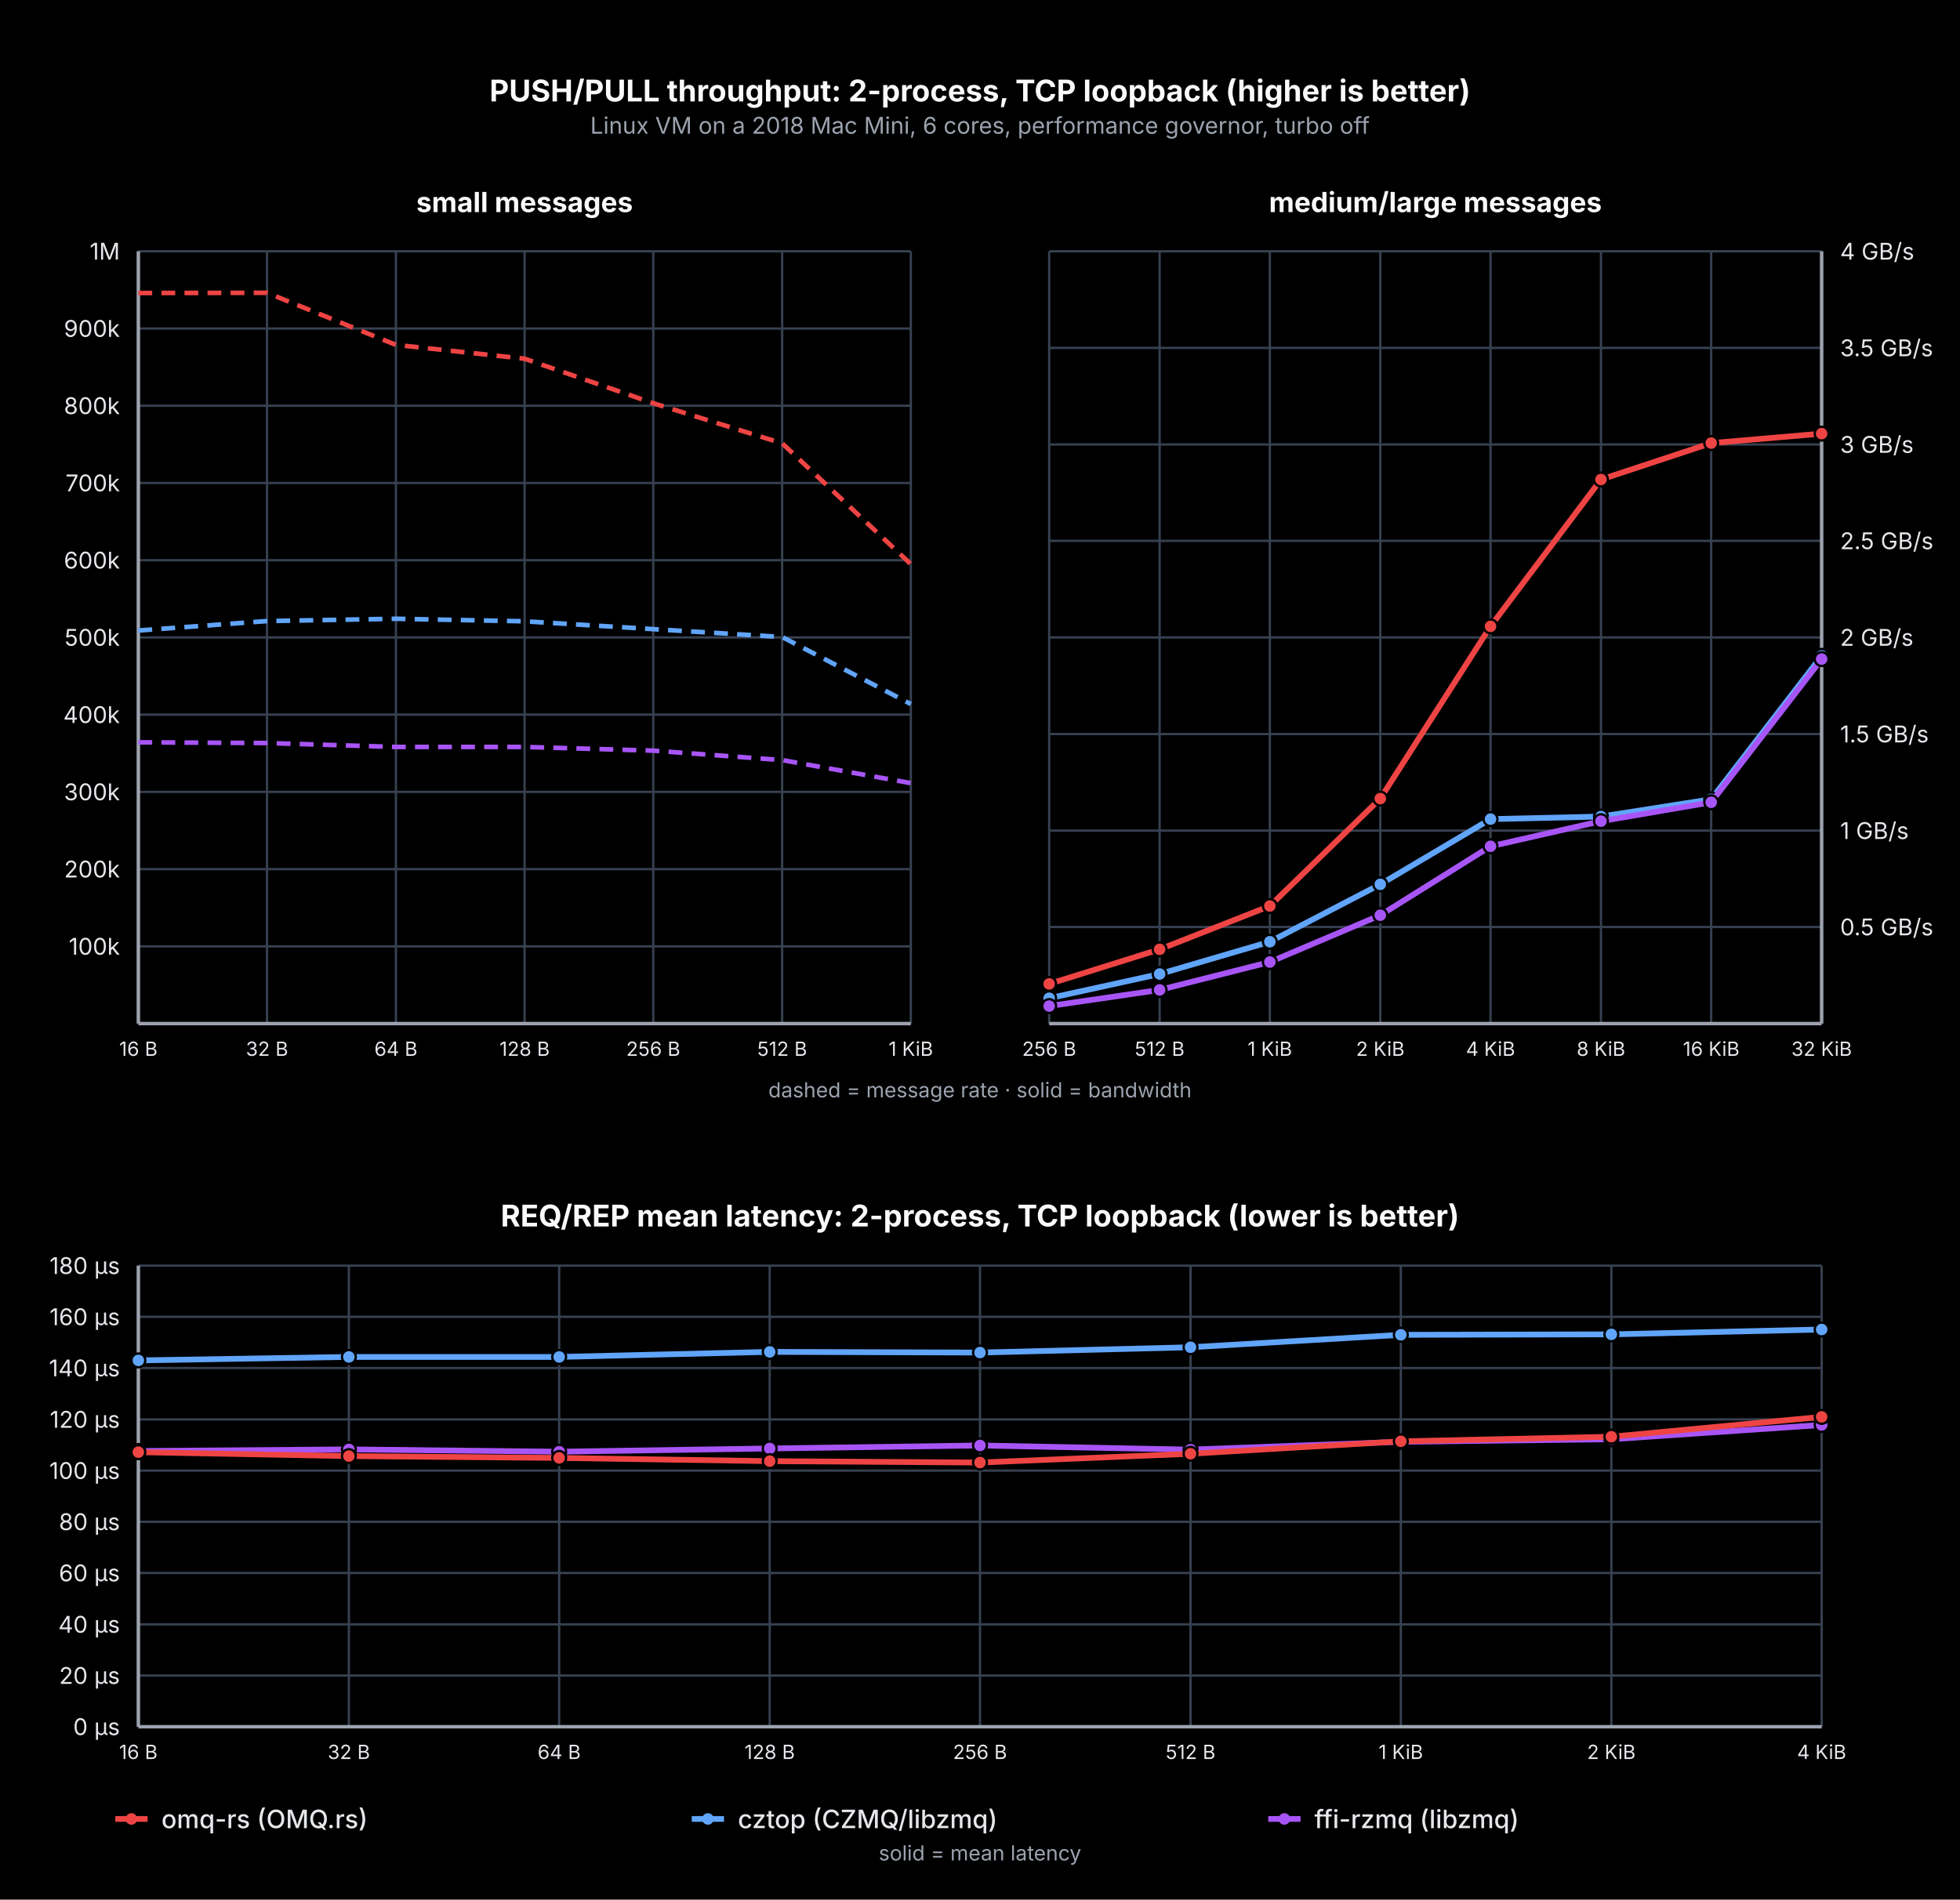
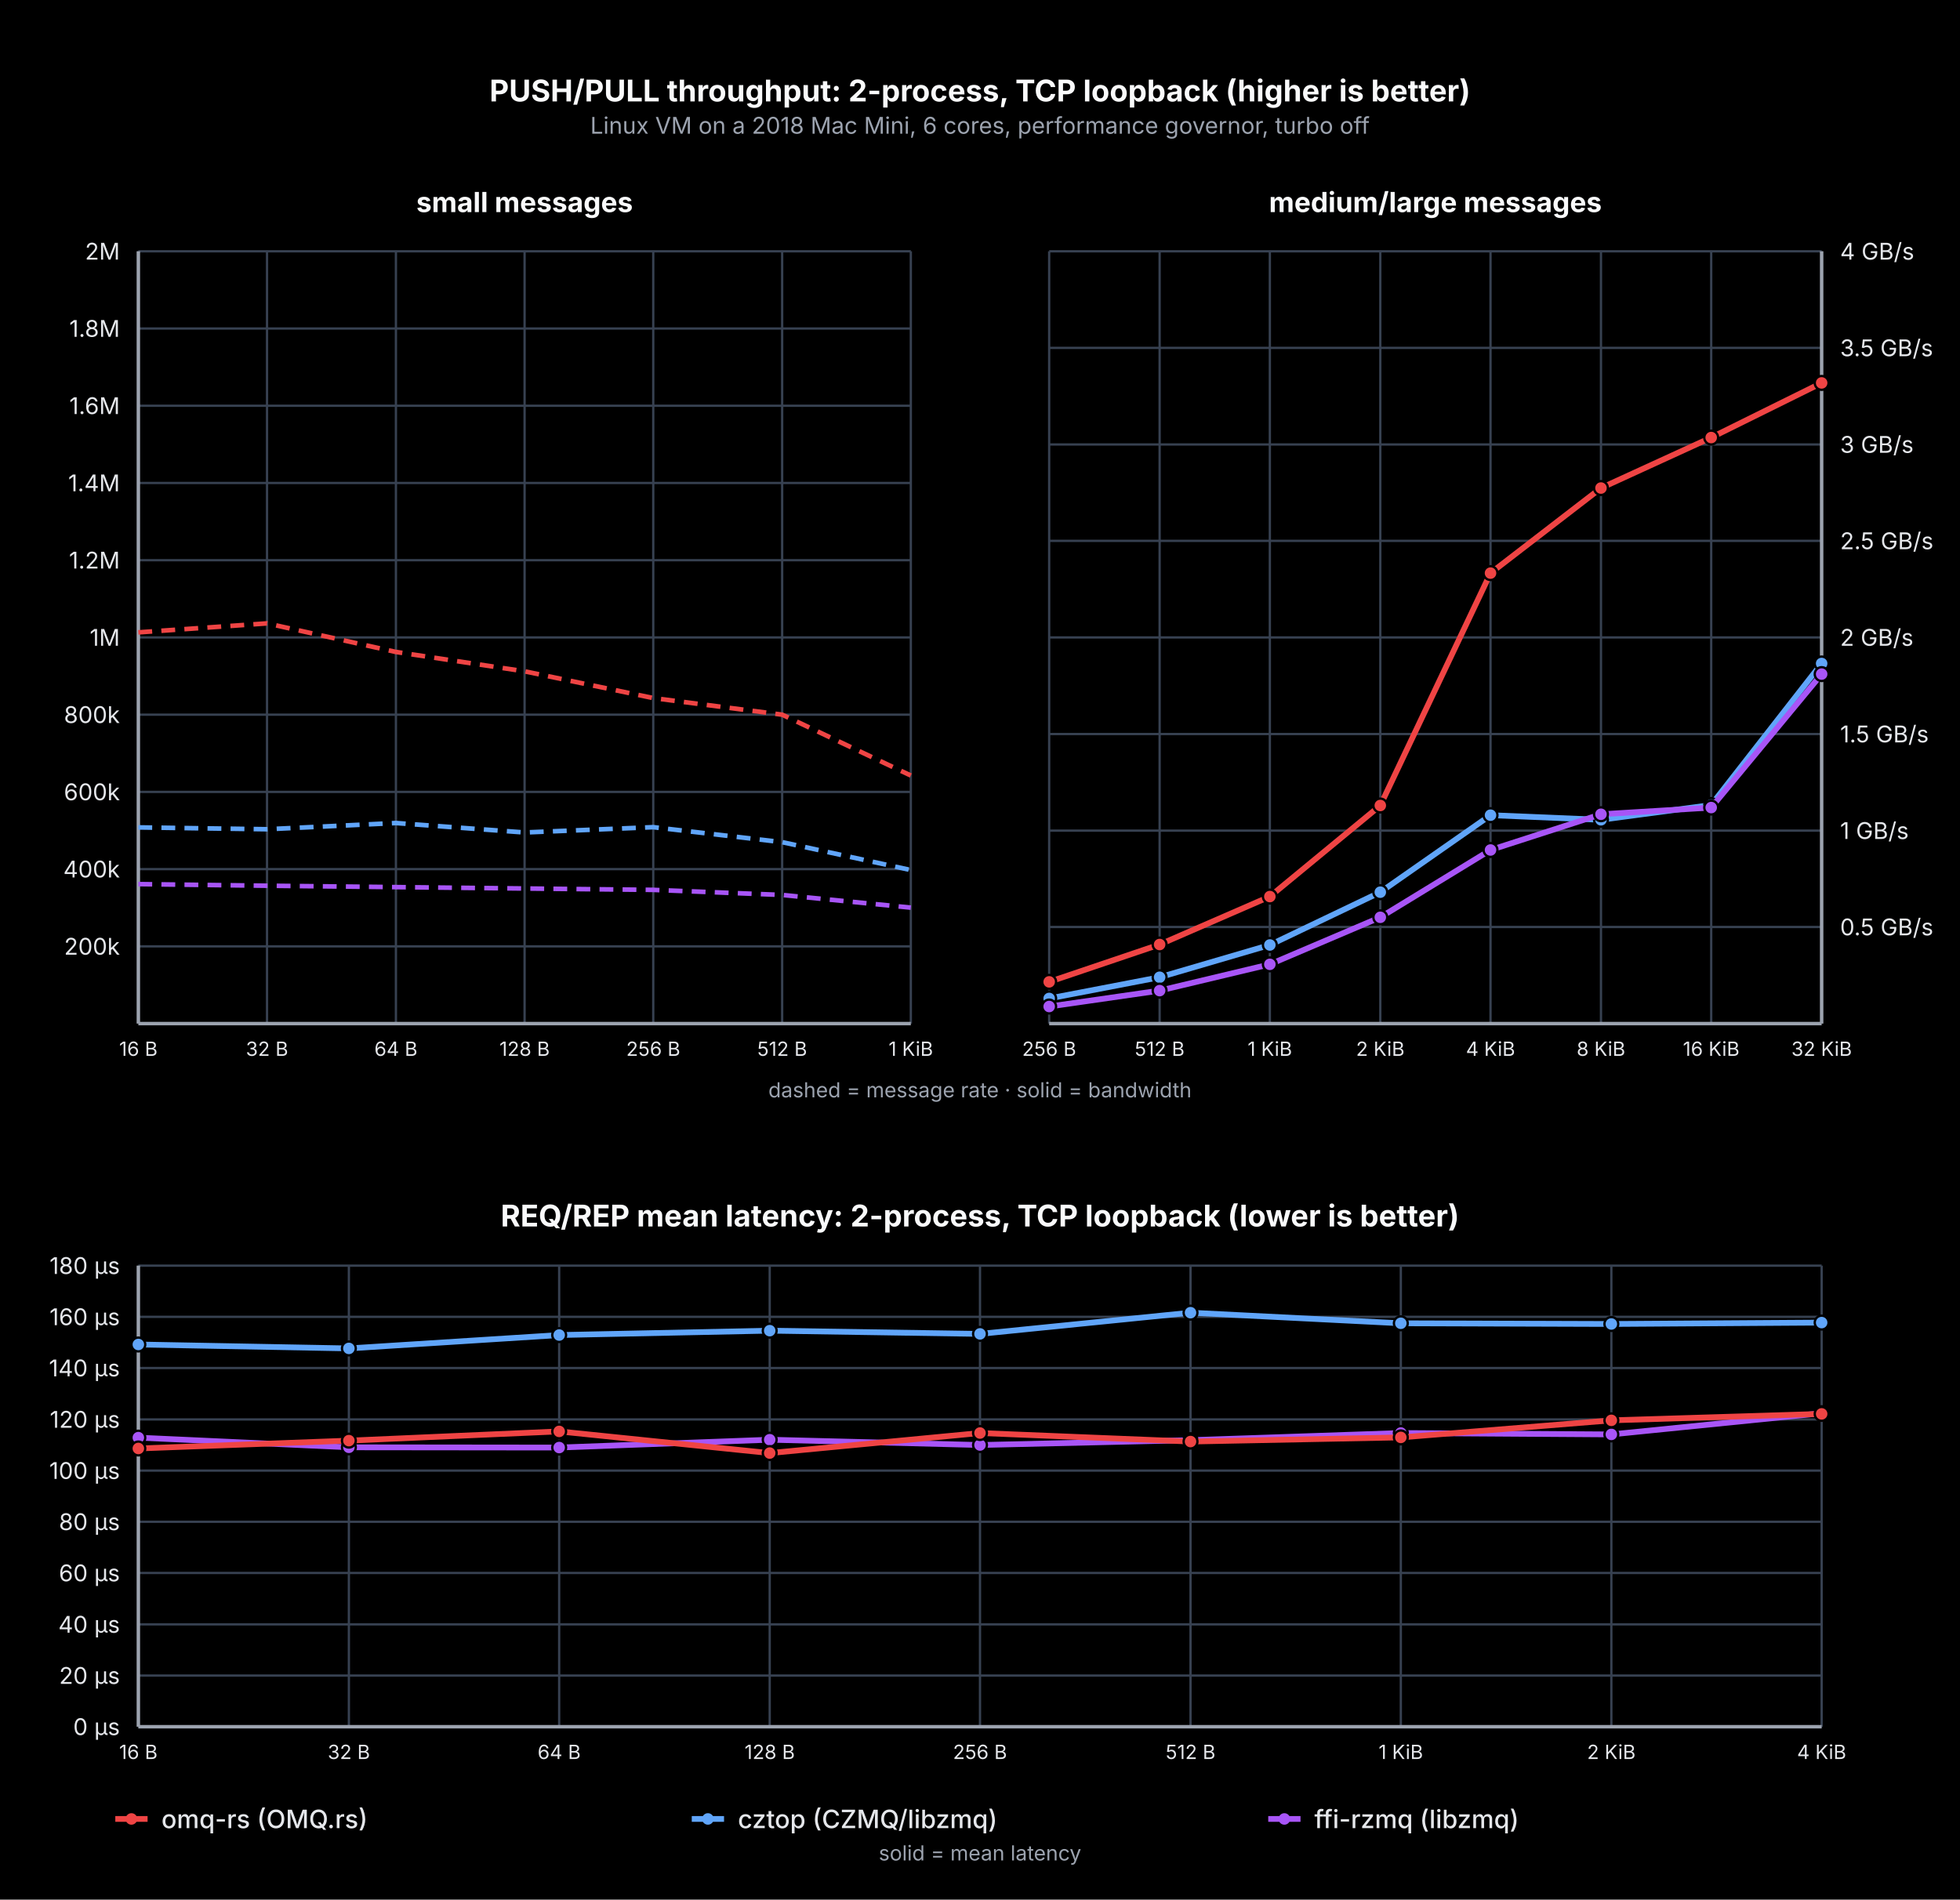
<svg xmlns="http://www.w3.org/2000/svg" viewBox="0 0 850 824" font-family="system-ui, -apple-system, sans-serif">
  <rect width="850" height="824" fill="#000000" />
  <text x="425.0" y="44" text-anchor="middle" fill="#f9fafb" font-size="13" font-weight="700">PUSH/PULL throughput: 2-process, TCP loopback (higher is better)</text>
  <text x="425.0" y="58" text-anchor="middle" fill="#9ca3af" font-size="10">Linux VM on a 2018 Mac Mini, 6 cores, performance governor, turbo off</text>
  <line x1="60" y1="410.5" x2="395" y2="410.5" stroke="#374151" stroke-width="1" />
-   <text x="52" y="410.5" text-anchor="end" dominant-baseline="middle" fill="#e5e7eb" font-size="10">100k</text>
+   <text x="52" y="410.5" text-anchor="end" dominant-baseline="middle" fill="#e5e7eb" font-size="10">200k</text>
  <line x1="60" y1="377.0" x2="395" y2="377.0" stroke="#374151" stroke-width="1" />
-   <text x="52" y="377.0" text-anchor="end" dominant-baseline="middle" fill="#e5e7eb" font-size="10">200k</text>
+   <text x="52" y="377.0" text-anchor="end" dominant-baseline="middle" fill="#e5e7eb" font-size="10">400k</text>
  <line x1="60" y1="343.5" x2="395" y2="343.5" stroke="#374151" stroke-width="1" />
-   <text x="52" y="343.5" text-anchor="end" dominant-baseline="middle" fill="#e5e7eb" font-size="10">300k</text>
+   <text x="52" y="343.5" text-anchor="end" dominant-baseline="middle" fill="#e5e7eb" font-size="10">600k</text>
  <line x1="60" y1="310.0" x2="395" y2="310.0" stroke="#374151" stroke-width="1" />
-   <text x="52" y="310.0" text-anchor="end" dominant-baseline="middle" fill="#e5e7eb" font-size="10">400k</text>
+   <text x="52" y="310.0" text-anchor="end" dominant-baseline="middle" fill="#e5e7eb" font-size="10">800k</text>
  <line x1="60" y1="276.5" x2="395" y2="276.5" stroke="#374151" stroke-width="1" />
-   <text x="52" y="276.5" text-anchor="end" dominant-baseline="middle" fill="#e5e7eb" font-size="10">500k</text>
+   <text x="52" y="276.5" text-anchor="end" dominant-baseline="middle" fill="#e5e7eb" font-size="10">1M</text>
  <line x1="60" y1="243.0" x2="395" y2="243.0" stroke="#374151" stroke-width="1" />
-   <text x="52" y="243.0" text-anchor="end" dominant-baseline="middle" fill="#e5e7eb" font-size="10">600k</text>
+   <text x="52" y="243.0" text-anchor="end" dominant-baseline="middle" fill="#e5e7eb" font-size="10">1.2M</text>
  <line x1="60" y1="209.5" x2="395" y2="209.5" stroke="#374151" stroke-width="1" />
-   <text x="52" y="209.5" text-anchor="end" dominant-baseline="middle" fill="#e5e7eb" font-size="10">700k</text>
+   <text x="52" y="209.5" text-anchor="end" dominant-baseline="middle" fill="#e5e7eb" font-size="10">1.4M</text>
  <line x1="60" y1="176.0" x2="395" y2="176.0" stroke="#374151" stroke-width="1" />
-   <text x="52" y="176.0" text-anchor="end" dominant-baseline="middle" fill="#e5e7eb" font-size="10">800k</text>
+   <text x="52" y="176.0" text-anchor="end" dominant-baseline="middle" fill="#e5e7eb" font-size="10">1.6M</text>
  <line x1="60" y1="142.5" x2="395" y2="142.5" stroke="#374151" stroke-width="1" />
-   <text x="52" y="142.5" text-anchor="end" dominant-baseline="middle" fill="#e5e7eb" font-size="10">900k</text>
+   <text x="52" y="142.5" text-anchor="end" dominant-baseline="middle" fill="#e5e7eb" font-size="10">1.8M</text>
  <line x1="60" y1="109.0" x2="395" y2="109.0" stroke="#374151" stroke-width="1" />
-   <text x="52" y="109.0" text-anchor="end" dominant-baseline="middle" fill="#e5e7eb" font-size="10">1M</text>
+   <text x="52" y="109.0" text-anchor="end" dominant-baseline="middle" fill="#e5e7eb" font-size="10">2M</text>
  <line x1="455" y1="402.1" x2="790" y2="402.1" stroke="#374151" stroke-width="1" />
  <text x="798" y="402.1" text-anchor="start" dominant-baseline="middle" fill="#e5e7eb" font-size="10">0.5 GB/s</text>
  <line x1="455" y1="360.3" x2="790" y2="360.3" stroke="#374151" stroke-width="1" />
  <text x="798" y="360.3" text-anchor="start" dominant-baseline="middle" fill="#e5e7eb" font-size="10">1 GB/s</text>
  <line x1="455" y1="318.4" x2="790" y2="318.4" stroke="#374151" stroke-width="1" />
  <text x="798" y="318.4" text-anchor="start" dominant-baseline="middle" fill="#e5e7eb" font-size="10">1.5 GB/s</text>
  <line x1="455" y1="276.5" x2="790" y2="276.5" stroke="#374151" stroke-width="1" />
  <text x="798" y="276.5" text-anchor="start" dominant-baseline="middle" fill="#e5e7eb" font-size="10">2 GB/s</text>
  <line x1="455" y1="234.6" x2="790" y2="234.6" stroke="#374151" stroke-width="1" />
  <text x="798" y="234.6" text-anchor="start" dominant-baseline="middle" fill="#e5e7eb" font-size="10">2.5 GB/s</text>
  <line x1="455" y1="192.8" x2="790" y2="192.8" stroke="#374151" stroke-width="1" />
  <text x="798" y="192.8" text-anchor="start" dominant-baseline="middle" fill="#e5e7eb" font-size="10">3 GB/s</text>
  <line x1="455" y1="150.9" x2="790" y2="150.9" stroke="#374151" stroke-width="1" />
  <text x="798" y="150.9" text-anchor="start" dominant-baseline="middle" fill="#e5e7eb" font-size="10">3.5 GB/s</text>
  <line x1="455" y1="109.0" x2="790" y2="109.0" stroke="#374151" stroke-width="1" />
  <text x="798" y="109.0" text-anchor="start" dominant-baseline="middle" fill="#e5e7eb" font-size="10">4 GB/s</text>
  <line x1="60.0" y1="109" x2="60.0" y2="444" stroke="#374151" stroke-width="1" />
  <line x1="115.8" y1="109" x2="115.8" y2="444" stroke="#374151" stroke-width="1" />
  <line x1="171.7" y1="109" x2="171.7" y2="444" stroke="#374151" stroke-width="1" />
  <line x1="227.5" y1="109" x2="227.5" y2="444" stroke="#374151" stroke-width="1" />
  <line x1="283.3" y1="109" x2="283.3" y2="444" stroke="#374151" stroke-width="1" />
  <line x1="339.2" y1="109" x2="339.2" y2="444" stroke="#374151" stroke-width="1" />
  <line x1="395.0" y1="109" x2="395.0" y2="444" stroke="#374151" stroke-width="1" />
  <line x1="455.0" y1="109" x2="455.0" y2="444" stroke="#374151" stroke-width="1" />
  <line x1="502.9" y1="109" x2="502.9" y2="444" stroke="#374151" stroke-width="1" />
  <line x1="550.7" y1="109" x2="550.7" y2="444" stroke="#374151" stroke-width="1" />
  <line x1="598.6" y1="109" x2="598.6" y2="444" stroke="#374151" stroke-width="1" />
  <line x1="646.4" y1="109" x2="646.4" y2="444" stroke="#374151" stroke-width="1" />
  <line x1="694.3" y1="109" x2="694.3" y2="444" stroke="#374151" stroke-width="1" />
  <line x1="742.1" y1="109" x2="742.1" y2="444" stroke="#374151" stroke-width="1" />
  <line x1="790.0" y1="109" x2="790.0" y2="444" stroke="#374151" stroke-width="1" />
  <line x1="60" y1="109" x2="60" y2="444" stroke="#9ca3af" stroke-width="1.5" />
  <line x1="60" y1="444" x2="395" y2="444" stroke="#9ca3af" stroke-width="1.5" />
  <line x1="455" y1="444" x2="790" y2="444" stroke="#9ca3af" stroke-width="1.5" />
  <line x1="790" y1="109" x2="790" y2="444" stroke="#9ca3af" stroke-width="1.5" />
  <text x="227.5" y="92" text-anchor="middle" fill="#f9fafb" font-size="12" font-weight="700">small messages</text>
  <text x="622.5" y="92" text-anchor="middle" fill="#f9fafb" font-size="12" font-weight="700">medium/large messages</text>
-   <polyline points="60.0,273.5 115.8,269.4 171.7,268.4 227.5,269.5 283.3,272.9 339.2,276.3 395.0,305.4" fill="none" stroke="#60a5fa" stroke-width="2" stroke-dasharray="6,4" />
-   <polyline points="455.0,433.0 502.9,422.5 550.7,408.5 598.6,383.6 646.4,355.3 694.3,354.2 742.1,346.7 790.0,284.5" fill="none" stroke="#60a5fa" stroke-width="2.5" stroke-linecap="round" stroke-linejoin="round" />
-   <circle cx="455.0" cy="433.0" r="3" fill="#60a5fa" stroke="#000000" stroke-width="1" />
-   <circle cx="502.9" cy="422.5" r="3" fill="#60a5fa" stroke="#000000" stroke-width="1" />
-   <circle cx="550.7" cy="408.5" r="3" fill="#60a5fa" stroke="#000000" stroke-width="1" />
-   <circle cx="598.6" cy="383.6" r="3" fill="#60a5fa" stroke="#000000" stroke-width="1" />
-   <circle cx="646.4" cy="355.3" r="3" fill="#60a5fa" stroke="#000000" stroke-width="1" />
-   <circle cx="694.3" cy="354.2" r="3" fill="#60a5fa" stroke="#000000" stroke-width="1" />
-   <circle cx="742.1" cy="346.7" r="3" fill="#60a5fa" stroke="#000000" stroke-width="1" />
-   <circle cx="790.0" cy="284.5" r="3" fill="#60a5fa" stroke="#000000" stroke-width="1" />
-   <polyline points="60.0,322.0 115.8,322.3 171.7,324.0 227.5,324.0 283.3,325.6 339.2,329.7 395.0,339.7" fill="none" stroke="#a855f7" stroke-width="2" stroke-dasharray="6,4" />
-   <polyline points="455.0,436.4 502.9,429.4 550.7,417.3 598.6,397.0 646.4,367.1 694.3,356.2 742.1,348.0 790.0,285.9" fill="none" stroke="#a855f7" stroke-width="2.5" stroke-linecap="round" stroke-linejoin="round" />
-   <circle cx="455.0" cy="436.4" r="3" fill="#a855f7" stroke="#000000" stroke-width="1" />
-   <circle cx="502.9" cy="429.4" r="3" fill="#a855f7" stroke="#000000" stroke-width="1" />
-   <circle cx="550.7" cy="417.3" r="3" fill="#a855f7" stroke="#000000" stroke-width="1" />
-   <circle cx="598.6" cy="397.0" r="3" fill="#a855f7" stroke="#000000" stroke-width="1" />
-   <circle cx="646.4" cy="367.1" r="3" fill="#a855f7" stroke="#000000" stroke-width="1" />
-   <circle cx="694.3" cy="356.2" r="3" fill="#a855f7" stroke="#000000" stroke-width="1" />
-   <circle cx="742.1" cy="348.0" r="3" fill="#a855f7" stroke="#000000" stroke-width="1" />
-   <circle cx="790.0" cy="285.9" r="3" fill="#a855f7" stroke="#000000" stroke-width="1" />
-   <polyline points="60.0,127.1 115.8,127.0 171.7,149.6 227.5,155.6 283.3,174.9 339.2,192.3 395.0,244.7" fill="none" stroke="#ef4444" stroke-width="2" stroke-dasharray="6,4" />
-   <polyline points="455.0,426.8 502.9,411.8 550.7,393.0 598.6,346.4 646.4,271.7 694.3,208.0 742.1,192.2 790.0,188.1" fill="none" stroke="#ef4444" stroke-width="2.5" stroke-linecap="round" stroke-linejoin="round" />
-   <circle cx="455.0" cy="426.8" r="3" fill="#ef4444" stroke="#000000" stroke-width="1" />
-   <circle cx="502.9" cy="411.8" r="3" fill="#ef4444" stroke="#000000" stroke-width="1" />
-   <circle cx="550.7" cy="393.0" r="3" fill="#ef4444" stroke="#000000" stroke-width="1" />
-   <circle cx="598.6" cy="346.4" r="3" fill="#ef4444" stroke="#000000" stroke-width="1" />
-   <circle cx="646.4" cy="271.7" r="3" fill="#ef4444" stroke="#000000" stroke-width="1" />
-   <circle cx="694.3" cy="208.0" r="3" fill="#ef4444" stroke="#000000" stroke-width="1" />
-   <circle cx="742.1" cy="192.2" r="3" fill="#ef4444" stroke="#000000" stroke-width="1" />
-   <circle cx="790.0" cy="188.1" r="3" fill="#ef4444" stroke="#000000" stroke-width="1" />
+   <polyline points="60.0,358.9 115.8,359.7 171.7,357.0 227.5,361.1 283.3,358.8 339.2,365.3 395.0,377.4" fill="none" stroke="#60a5fa" stroke-width="2" stroke-dasharray="6,4" />
+   <polyline points="455.0,433.1 502.9,423.9 550.7,409.9 598.6,387.0 646.4,353.6 694.3,355.6 742.1,349.2 790.0,287.8" fill="none" stroke="#60a5fa" stroke-width="2.5" stroke-linecap="round" stroke-linejoin="round" />
+   <circle cx="455.0" cy="433.1" r="3" fill="#60a5fa" stroke="#000000" stroke-width="1" />
+   <circle cx="502.9" cy="423.9" r="3" fill="#60a5fa" stroke="#000000" stroke-width="1" />
+   <circle cx="550.7" cy="409.9" r="3" fill="#60a5fa" stroke="#000000" stroke-width="1" />
+   <circle cx="598.6" cy="387.0" r="3" fill="#60a5fa" stroke="#000000" stroke-width="1" />
+   <circle cx="646.4" cy="353.6" r="3" fill="#60a5fa" stroke="#000000" stroke-width="1" />
+   <circle cx="694.3" cy="355.6" r="3" fill="#60a5fa" stroke="#000000" stroke-width="1" />
+   <circle cx="742.1" cy="349.2" r="3" fill="#60a5fa" stroke="#000000" stroke-width="1" />
+   <circle cx="790.0" cy="287.8" r="3" fill="#60a5fa" stroke="#000000" stroke-width="1" />
+   <polyline points="60.0,383.5 115.8,384.2 171.7,384.8 227.5,385.4 283.3,386.0 339.2,388.2 395.0,393.7" fill="none" stroke="#a855f7" stroke-width="2" stroke-dasharray="6,4" />
+   <polyline points="455.0,436.6 502.9,429.7 550.7,418.3 598.6,397.9 646.4,368.7 694.3,353.2 742.1,350.3 790.0,292.4" fill="none" stroke="#a855f7" stroke-width="2.5" stroke-linecap="round" stroke-linejoin="round" />
+   <circle cx="455.0" cy="436.6" r="3" fill="#a855f7" stroke="#000000" stroke-width="1" />
+   <circle cx="502.9" cy="429.7" r="3" fill="#a855f7" stroke="#000000" stroke-width="1" />
+   <circle cx="550.7" cy="418.3" r="3" fill="#a855f7" stroke="#000000" stroke-width="1" />
+   <circle cx="598.6" cy="397.9" r="3" fill="#a855f7" stroke="#000000" stroke-width="1" />
+   <circle cx="646.4" cy="368.7" r="3" fill="#a855f7" stroke="#000000" stroke-width="1" />
+   <circle cx="694.3" cy="353.2" r="3" fill="#a855f7" stroke="#000000" stroke-width="1" />
+   <circle cx="742.1" cy="350.3" r="3" fill="#a855f7" stroke="#000000" stroke-width="1" />
+   <circle cx="790.0" cy="292.4" r="3" fill="#a855f7" stroke="#000000" stroke-width="1" />
+   <polyline points="60.0,274.3 115.8,270.4 171.7,282.8 227.5,291.2 283.3,302.8 339.2,310.0 395.0,336.4" fill="none" stroke="#ef4444" stroke-width="2" stroke-dasharray="6,4" />
+   <polyline points="455.0,425.9 502.9,409.7 550.7,388.9 598.6,349.4 646.4,248.6 694.3,211.7 742.1,189.8 790.0,166.1" fill="none" stroke="#ef4444" stroke-width="2.5" stroke-linecap="round" stroke-linejoin="round" />
+   <circle cx="455.0" cy="425.9" r="3" fill="#ef4444" stroke="#000000" stroke-width="1" />
+   <circle cx="502.9" cy="409.7" r="3" fill="#ef4444" stroke="#000000" stroke-width="1" />
+   <circle cx="550.7" cy="388.9" r="3" fill="#ef4444" stroke="#000000" stroke-width="1" />
+   <circle cx="598.6" cy="349.4" r="3" fill="#ef4444" stroke="#000000" stroke-width="1" />
+   <circle cx="646.4" cy="248.6" r="3" fill="#ef4444" stroke="#000000" stroke-width="1" />
+   <circle cx="694.3" cy="211.7" r="3" fill="#ef4444" stroke="#000000" stroke-width="1" />
+   <circle cx="742.1" cy="189.8" r="3" fill="#ef4444" stroke="#000000" stroke-width="1" />
+   <circle cx="790.0" cy="166.1" r="3" fill="#ef4444" stroke="#000000" stroke-width="1" />
  <text x="60.0" y="458" text-anchor="middle" fill="#e5e7eb" font-size="8.5">16 B</text>
  <text x="115.8" y="458" text-anchor="middle" fill="#e5e7eb" font-size="8.5">32 B</text>
  <text x="171.7" y="458" text-anchor="middle" fill="#e5e7eb" font-size="8.5">64 B</text>
  <text x="227.5" y="458" text-anchor="middle" fill="#e5e7eb" font-size="8.5">128 B</text>
  <text x="283.3" y="458" text-anchor="middle" fill="#e5e7eb" font-size="8.5">256 B</text>
  <text x="339.2" y="458" text-anchor="middle" fill="#e5e7eb" font-size="8.5">512 B</text>
  <text x="395.0" y="458" text-anchor="middle" fill="#e5e7eb" font-size="8.5">1 KiB</text>
  <text x="455.0" y="458" text-anchor="middle" fill="#e5e7eb" font-size="8.5">256 B</text>
  <text x="502.9" y="458" text-anchor="middle" fill="#e5e7eb" font-size="8.5">512 B</text>
  <text x="550.7" y="458" text-anchor="middle" fill="#e5e7eb" font-size="8.5">1 KiB</text>
  <text x="598.6" y="458" text-anchor="middle" fill="#e5e7eb" font-size="8.5">2 KiB</text>
  <text x="646.4" y="458" text-anchor="middle" fill="#e5e7eb" font-size="8.5">4 KiB</text>
  <text x="694.3" y="458" text-anchor="middle" fill="#e5e7eb" font-size="8.5">8 KiB</text>
  <text x="742.1" y="458" text-anchor="middle" fill="#e5e7eb" font-size="8.5">16 KiB</text>
  <text x="790.0" y="458" text-anchor="middle" fill="#e5e7eb" font-size="8.5">32 KiB</text>
  <text x="425.0" y="476" text-anchor="middle" fill="#9ca3af" font-size="9">dashed = message rate · solid = bandwidth</text>
  <text x="425.0" y="532" text-anchor="middle" fill="#f9fafb" font-size="13" font-weight="700">REQ/REP mean latency: 2-process, TCP loopback (lower is better)</text>
  <line x1="60" y1="749.0" x2="790" y2="749.0" stroke="#374151" stroke-width="1" />
  <text x="52" y="749.0" text-anchor="end" dominant-baseline="middle" fill="#e5e7eb" font-size="10">0 μs</text>
  <line x1="60" y1="726.8" x2="790" y2="726.8" stroke="#374151" stroke-width="1" />
  <text x="52" y="726.8" text-anchor="end" dominant-baseline="middle" fill="#e5e7eb" font-size="10">20 μs</text>
  <line x1="60" y1="704.6" x2="790" y2="704.6" stroke="#374151" stroke-width="1" />
  <text x="52" y="704.6" text-anchor="end" dominant-baseline="middle" fill="#e5e7eb" font-size="10">40 μs</text>
  <line x1="60" y1="682.3" x2="790" y2="682.3" stroke="#374151" stroke-width="1" />
  <text x="52" y="682.3" text-anchor="end" dominant-baseline="middle" fill="#e5e7eb" font-size="10">60 μs</text>
  <line x1="60" y1="660.1" x2="790" y2="660.1" stroke="#374151" stroke-width="1" />
  <text x="52" y="660.1" text-anchor="end" dominant-baseline="middle" fill="#e5e7eb" font-size="10">80 μs</text>
  <line x1="60" y1="637.9" x2="790" y2="637.9" stroke="#374151" stroke-width="1" />
  <text x="52" y="637.9" text-anchor="end" dominant-baseline="middle" fill="#e5e7eb" font-size="10">100 μs</text>
  <line x1="60" y1="615.7" x2="790" y2="615.7" stroke="#374151" stroke-width="1" />
  <text x="52" y="615.7" text-anchor="end" dominant-baseline="middle" fill="#e5e7eb" font-size="10">120 μs</text>
  <line x1="60" y1="593.4" x2="790" y2="593.4" stroke="#374151" stroke-width="1" />
  <text x="52" y="593.4" text-anchor="end" dominant-baseline="middle" fill="#e5e7eb" font-size="10">140 μs</text>
  <line x1="60" y1="571.2" x2="790" y2="571.2" stroke="#374151" stroke-width="1" />
  <text x="52" y="571.2" text-anchor="end" dominant-baseline="middle" fill="#e5e7eb" font-size="10">160 μs</text>
  <line x1="60" y1="549.0" x2="790" y2="549.0" stroke="#374151" stroke-width="1" />
  <text x="52" y="549.0" text-anchor="end" dominant-baseline="middle" fill="#e5e7eb" font-size="10">180 μs</text>
  <line x1="60.0" y1="549" x2="60.0" y2="749" stroke="#374151" stroke-width="1" />
  <line x1="151.3" y1="549" x2="151.3" y2="749" stroke="#374151" stroke-width="1" />
  <line x1="242.5" y1="549" x2="242.5" y2="749" stroke="#374151" stroke-width="1" />
  <line x1="333.8" y1="549" x2="333.8" y2="749" stroke="#374151" stroke-width="1" />
  <line x1="425.0" y1="549" x2="425.0" y2="749" stroke="#374151" stroke-width="1" />
  <line x1="516.3" y1="549" x2="516.3" y2="749" stroke="#374151" stroke-width="1" />
  <line x1="607.5" y1="549" x2="607.5" y2="749" stroke="#374151" stroke-width="1" />
  <line x1="698.8" y1="549" x2="698.8" y2="749" stroke="#374151" stroke-width="1" />
  <line x1="790.0" y1="549" x2="790.0" y2="749" stroke="#374151" stroke-width="1" />
  <line x1="60" y1="549" x2="60" y2="749" stroke="#9ca3af" stroke-width="1.5" />
  <line x1="60" y1="749" x2="790" y2="749" stroke="#9ca3af" stroke-width="1.5" />
-   <polyline points="60.0,590.1 151.3,588.6 242.5,588.6 333.8,586.4 425.0,586.7 516.3,584.4 607.5,579.0 698.8,578.8 790.0,576.7" fill="none" stroke="#60a5fa" stroke-width="2.5" stroke-linecap="round" stroke-linejoin="round" />
-   <circle cx="60.0" cy="590.1" r="3" fill="#60a5fa" stroke="#000000" stroke-width="1" />
-   <circle cx="151.3" cy="588.6" r="3" fill="#60a5fa" stroke="#000000" stroke-width="1" />
-   <circle cx="242.5" cy="588.6" r="3" fill="#60a5fa" stroke="#000000" stroke-width="1" />
-   <circle cx="333.8" cy="586.4" r="3" fill="#60a5fa" stroke="#000000" stroke-width="1" />
-   <circle cx="425.0" cy="586.7" r="3" fill="#60a5fa" stroke="#000000" stroke-width="1" />
-   <circle cx="516.3" cy="584.4" r="3" fill="#60a5fa" stroke="#000000" stroke-width="1" />
-   <circle cx="607.5" cy="579.0" r="3" fill="#60a5fa" stroke="#000000" stroke-width="1" />
-   <circle cx="698.8" cy="578.8" r="3" fill="#60a5fa" stroke="#000000" stroke-width="1" />
-   <circle cx="790.0" cy="576.7" r="3" fill="#60a5fa" stroke="#000000" stroke-width="1" />
-   <polyline points="60.0,629.4 151.3,628.7 242.5,629.7 333.8,628.3 425.0,627.0 516.3,628.8 607.5,625.4 698.8,624.3 790.0,618.1" fill="none" stroke="#a855f7" stroke-width="2.5" stroke-linecap="round" stroke-linejoin="round" />
-   <circle cx="60.0" cy="629.4" r="3" fill="#a855f7" stroke="#000000" stroke-width="1" />
-   <circle cx="151.3" cy="628.7" r="3" fill="#a855f7" stroke="#000000" stroke-width="1" />
-   <circle cx="242.5" cy="629.7" r="3" fill="#a855f7" stroke="#000000" stroke-width="1" />
-   <circle cx="333.8" cy="628.3" r="3" fill="#a855f7" stroke="#000000" stroke-width="1" />
-   <circle cx="425.0" cy="627.0" r="3" fill="#a855f7" stroke="#000000" stroke-width="1" />
-   <circle cx="516.3" cy="628.8" r="3" fill="#a855f7" stroke="#000000" stroke-width="1" />
-   <circle cx="607.5" cy="625.4" r="3" fill="#a855f7" stroke="#000000" stroke-width="1" />
-   <circle cx="698.8" cy="624.3" r="3" fill="#a855f7" stroke="#000000" stroke-width="1" />
-   <circle cx="790.0" cy="618.1" r="3" fill="#a855f7" stroke="#000000" stroke-width="1" />
-   <polyline points="60.0,629.9 151.3,631.6 242.5,632.4 333.8,633.8 425.0,634.4 516.3,630.6 607.5,625.2 698.8,623.2 790.0,614.6" fill="none" stroke="#ef4444" stroke-width="2.5" stroke-linecap="round" stroke-linejoin="round" />
-   <circle cx="60.0" cy="629.9" r="3" fill="#ef4444" stroke="#000000" stroke-width="1" />
-   <circle cx="151.3" cy="631.6" r="3" fill="#ef4444" stroke="#000000" stroke-width="1" />
-   <circle cx="242.5" cy="632.4" r="3" fill="#ef4444" stroke="#000000" stroke-width="1" />
-   <circle cx="333.8" cy="633.8" r="3" fill="#ef4444" stroke="#000000" stroke-width="1" />
-   <circle cx="425.0" cy="634.4" r="3" fill="#ef4444" stroke="#000000" stroke-width="1" />
-   <circle cx="516.3" cy="630.6" r="3" fill="#ef4444" stroke="#000000" stroke-width="1" />
-   <circle cx="607.5" cy="625.2" r="3" fill="#ef4444" stroke="#000000" stroke-width="1" />
-   <circle cx="698.8" cy="623.2" r="3" fill="#ef4444" stroke="#000000" stroke-width="1" />
-   <circle cx="790.0" cy="614.6" r="3" fill="#ef4444" stroke="#000000" stroke-width="1" />
+   <polyline points="60.0,583.2 151.3,584.9 242.5,579.1 333.8,577.2 425.0,578.6 516.3,569.4 607.5,574.0 698.8,574.3 790.0,573.7" fill="none" stroke="#60a5fa" stroke-width="2.5" stroke-linecap="round" stroke-linejoin="round" />
+   <circle cx="60.0" cy="583.2" r="3" fill="#60a5fa" stroke="#000000" stroke-width="1" />
+   <circle cx="151.3" cy="584.9" r="3" fill="#60a5fa" stroke="#000000" stroke-width="1" />
+   <circle cx="242.5" cy="579.1" r="3" fill="#60a5fa" stroke="#000000" stroke-width="1" />
+   <circle cx="333.8" cy="577.2" r="3" fill="#60a5fa" stroke="#000000" stroke-width="1" />
+   <circle cx="425.0" cy="578.6" r="3" fill="#60a5fa" stroke="#000000" stroke-width="1" />
+   <circle cx="516.3" cy="569.4" r="3" fill="#60a5fa" stroke="#000000" stroke-width="1" />
+   <circle cx="607.5" cy="574.0" r="3" fill="#60a5fa" stroke="#000000" stroke-width="1" />
+   <circle cx="698.8" cy="574.3" r="3" fill="#60a5fa" stroke="#000000" stroke-width="1" />
+   <circle cx="790.0" cy="573.7" r="3" fill="#60a5fa" stroke="#000000" stroke-width="1" />
+   <polyline points="60.0,623.6 151.3,627.8 242.5,627.9 333.8,624.5 425.0,626.8 516.3,624.7 607.5,621.6 698.8,622.2 790.0,613.0" fill="none" stroke="#a855f7" stroke-width="2.5" stroke-linecap="round" stroke-linejoin="round" />
+   <circle cx="60.0" cy="623.6" r="3" fill="#a855f7" stroke="#000000" stroke-width="1" />
+   <circle cx="151.3" cy="627.8" r="3" fill="#a855f7" stroke="#000000" stroke-width="1" />
+   <circle cx="242.5" cy="627.9" r="3" fill="#a855f7" stroke="#000000" stroke-width="1" />
+   <circle cx="333.8" cy="624.5" r="3" fill="#a855f7" stroke="#000000" stroke-width="1" />
+   <circle cx="425.0" cy="626.8" r="3" fill="#a855f7" stroke="#000000" stroke-width="1" />
+   <circle cx="516.3" cy="624.7" r="3" fill="#a855f7" stroke="#000000" stroke-width="1" />
+   <circle cx="607.5" cy="621.6" r="3" fill="#a855f7" stroke="#000000" stroke-width="1" />
+   <circle cx="698.8" cy="622.2" r="3" fill="#a855f7" stroke="#000000" stroke-width="1" />
+   <circle cx="790.0" cy="613.0" r="3" fill="#a855f7" stroke="#000000" stroke-width="1" />
+   <polyline points="60.0,628.3 151.3,624.9 242.5,620.9 333.8,630.3 425.0,621.6 516.3,625.3 607.5,623.5 698.8,616.1 790.0,613.3" fill="none" stroke="#ef4444" stroke-width="2.5" stroke-linecap="round" stroke-linejoin="round" />
+   <circle cx="60.0" cy="628.3" r="3" fill="#ef4444" stroke="#000000" stroke-width="1" />
+   <circle cx="151.3" cy="624.9" r="3" fill="#ef4444" stroke="#000000" stroke-width="1" />
+   <circle cx="242.5" cy="620.9" r="3" fill="#ef4444" stroke="#000000" stroke-width="1" />
+   <circle cx="333.8" cy="630.3" r="3" fill="#ef4444" stroke="#000000" stroke-width="1" />
+   <circle cx="425.0" cy="621.6" r="3" fill="#ef4444" stroke="#000000" stroke-width="1" />
+   <circle cx="516.3" cy="625.3" r="3" fill="#ef4444" stroke="#000000" stroke-width="1" />
+   <circle cx="607.5" cy="623.5" r="3" fill="#ef4444" stroke="#000000" stroke-width="1" />
+   <circle cx="698.8" cy="616.1" r="3" fill="#ef4444" stroke="#000000" stroke-width="1" />
+   <circle cx="790.0" cy="613.3" r="3" fill="#ef4444" stroke="#000000" stroke-width="1" />
  <text x="60.0" y="763" text-anchor="middle" fill="#e5e7eb" font-size="8.5">16 B</text>
  <text x="151.3" y="763" text-anchor="middle" fill="#e5e7eb" font-size="8.5">32 B</text>
  <text x="242.5" y="763" text-anchor="middle" fill="#e5e7eb" font-size="8.5">64 B</text>
  <text x="333.8" y="763" text-anchor="middle" fill="#e5e7eb" font-size="8.5">128 B</text>
  <text x="425.0" y="763" text-anchor="middle" fill="#e5e7eb" font-size="8.5">256 B</text>
  <text x="516.3" y="763" text-anchor="middle" fill="#e5e7eb" font-size="8.5">512 B</text>
  <text x="607.5" y="763" text-anchor="middle" fill="#e5e7eb" font-size="8.5">1 KiB</text>
  <text x="698.8" y="763" text-anchor="middle" fill="#e5e7eb" font-size="8.5">2 KiB</text>
  <text x="790.0" y="763" text-anchor="middle" fill="#e5e7eb" font-size="8.5">4 KiB</text>
  <line x1="50" y1="789" x2="64" y2="789" stroke="#ef4444" stroke-width="2.5" />
  <circle cx="57" cy="789" r="2.5" fill="#ef4444" />
  <text x="70" y="793" fill="#e5e7eb" font-size="11" font-weight="500">omq-rs (OMQ.rs)</text>
  <line x1="300" y1="789" x2="314" y2="789" stroke="#60a5fa" stroke-width="2.5" />
  <circle cx="307" cy="789" r="2.5" fill="#60a5fa" />
  <text x="320" y="793" fill="#e5e7eb" font-size="11" font-weight="500">cztop (CZMQ/libzmq)</text>
  <line x1="550" y1="789" x2="564" y2="789" stroke="#a855f7" stroke-width="2.5" />
  <circle cx="557" cy="789" r="2.5" fill="#a855f7" />
  <text x="570" y="793" fill="#e5e7eb" font-size="11" font-weight="500">ffi-rzmq (libzmq)</text>
  <text x="425.0" y="807" text-anchor="middle" fill="#9ca3af" font-size="9">solid = mean latency</text>
</svg>
